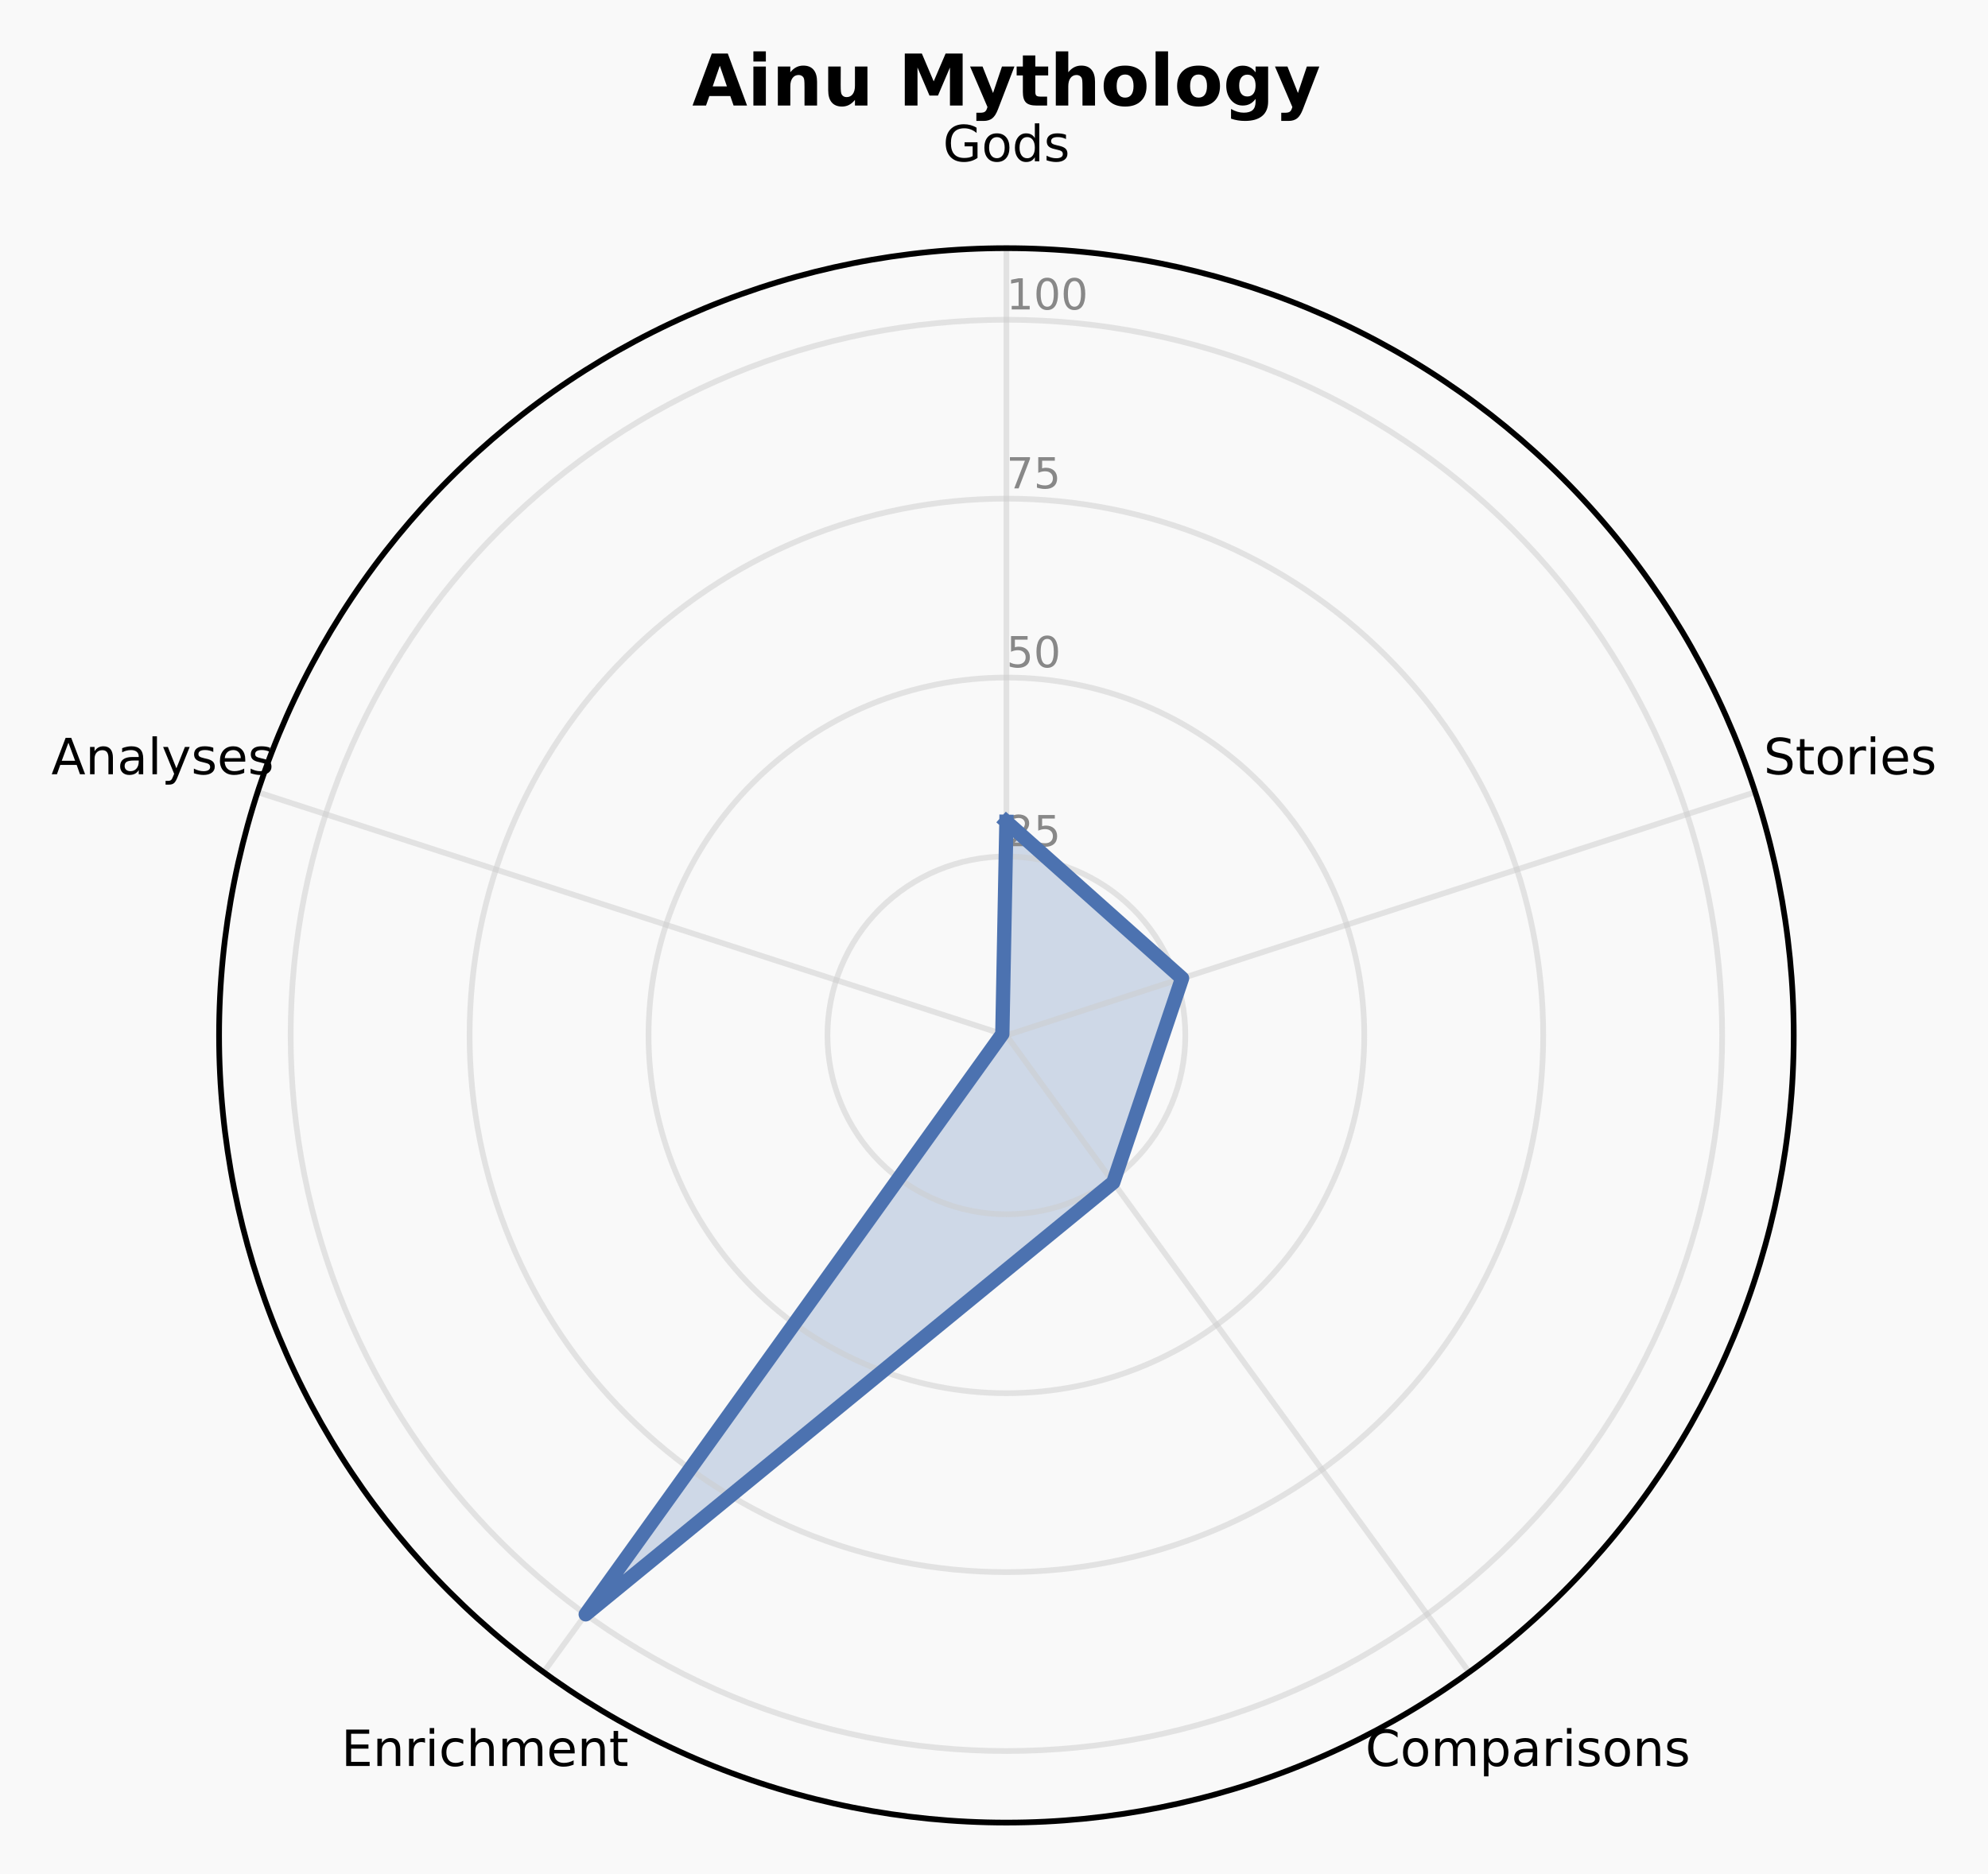
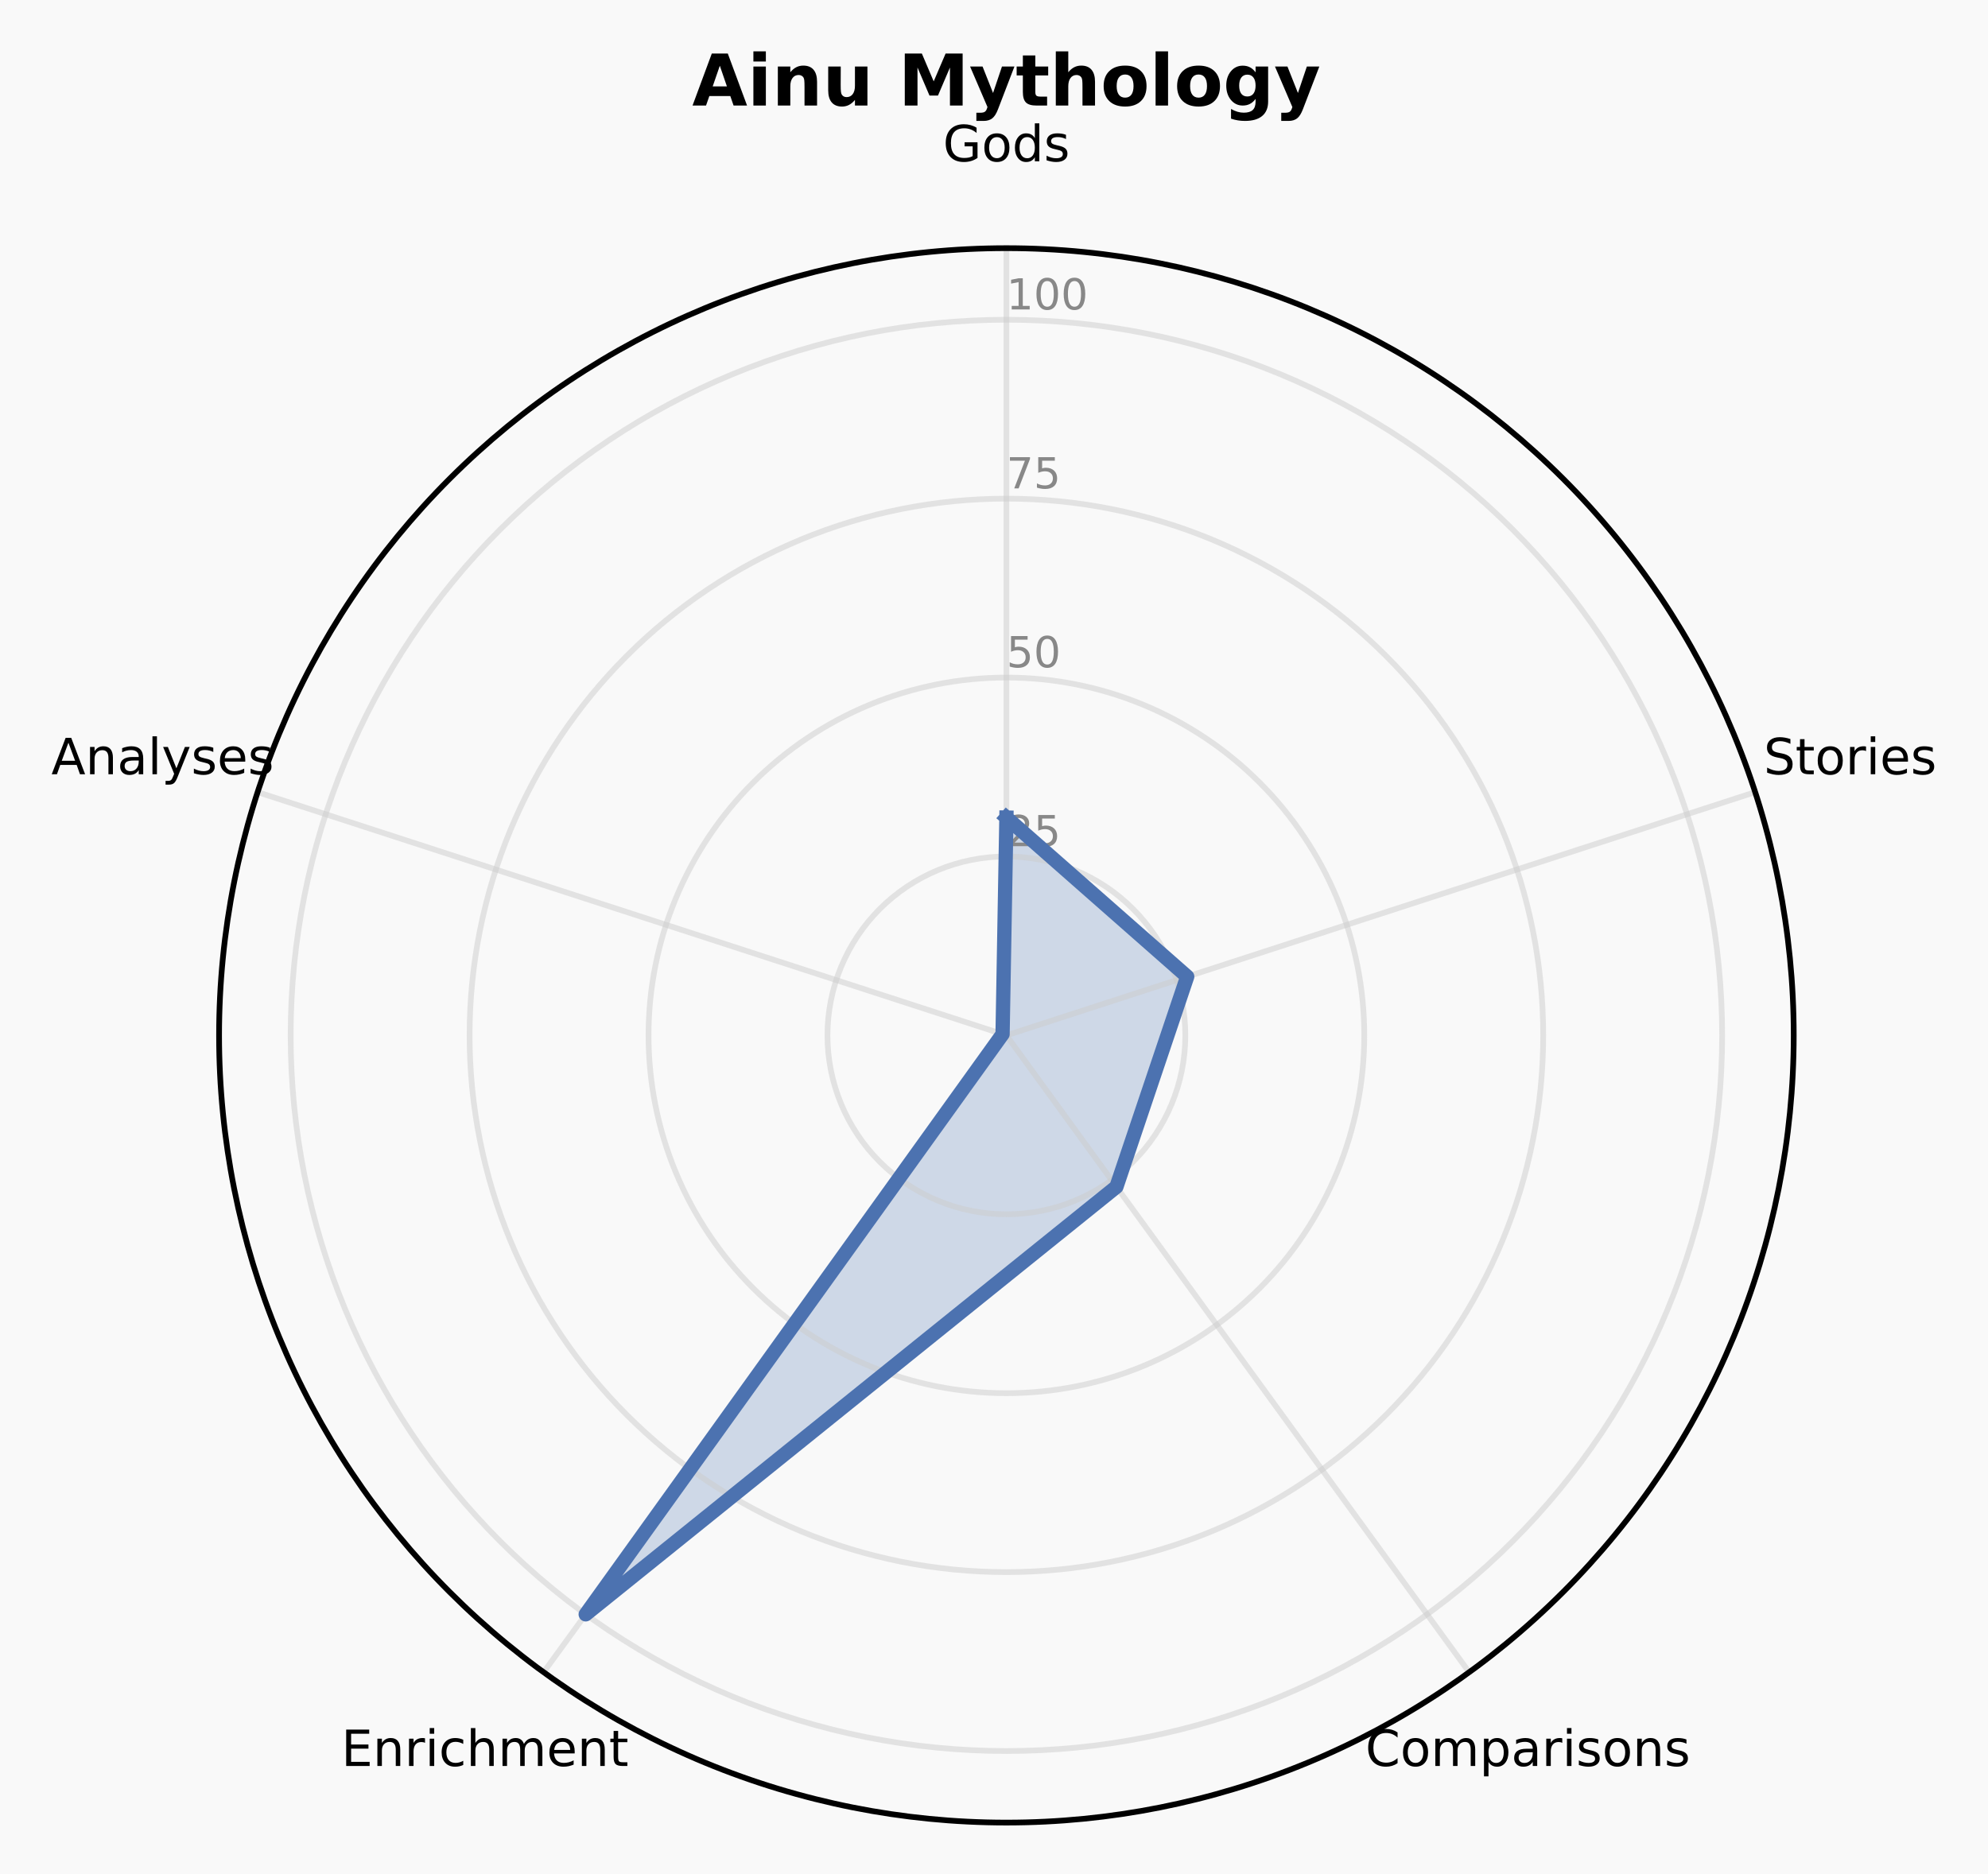
<svg xmlns="http://www.w3.org/2000/svg" xmlns:xlink="http://www.w3.org/1999/xlink" width="278.709pt" height="262.758pt" viewBox="0 0 278.709 262.758" version="1.1">
  <defs>
    <style type="text/css">*{stroke-linejoin: round; stroke-linecap: butt}</style>
  </defs>
  <g id="figure_1">
    <g id="patch_1">
      <path d="M 0 262.758  L 278.709 262.758  L 278.709 0  L 0 0  z " style="fill: #f9f9f9" />
    </g>
    <g id="axes_1">
      <g id="patch_2">
        <path d="M 251.473 145.178  C 251.473 130.683 248.618 116.329 243.071 102.938  C 237.524 89.546 229.393 77.377 219.143 67.128  C 208.894 56.878 196.725 48.748 183.334 43.201  C 169.942 37.654 155.588 34.798 141.093 34.798  C 126.598 34.798 112.244 37.654 98.853 43.201  C 85.461 48.748 73.293 56.878 63.043 67.128  C 52.794 77.377 44.663 89.546 39.116 102.938  C 33.569 116.329 30.714 130.683 30.714 145.178  C 30.714 159.673 33.569 174.027 39.116 187.418  C 44.663 200.81 52.794 212.979 63.043 223.228  C 73.293 233.478 85.461 241.609 98.853 247.155  C 112.244 252.702 126.598 255.558 141.093 255.558  C 155.588 255.558 169.942 252.702 183.334 247.155  C 196.725 241.609 208.894 233.478 219.143 223.228  C 229.393 212.979 237.524 200.81 243.071 187.418  C 248.618 174.027 251.473 159.673 251.473 145.178  M 141.093 145.178  C 141.093 145.178 141.093 145.178 141.093 145.178  C 141.093 145.178 141.093 145.178 141.093 145.178  C 141.093 145.178 141.093 145.178 141.093 145.178  C 141.093 145.178 141.093 145.178 141.093 145.178  C 141.093 145.178 141.093 145.178 141.093 145.178  C 141.093 145.178 141.093 145.178 141.093 145.178  C 141.093 145.178 141.093 145.178 141.093 145.178  C 141.093 145.178 141.093 145.178 141.093 145.178  C 141.093 145.178 141.093 145.178 141.093 145.178  C 141.093 145.178 141.093 145.178 141.093 145.178  C 141.093 145.178 141.093 145.178 141.093 145.178  C 141.093 145.178 141.093 145.178 141.093 145.178  C 141.093 145.178 141.093 145.178 141.093 145.178  C 141.093 145.178 141.093 145.178 141.093 145.178  C 141.093 145.178 141.093 145.178 141.093 145.178  C 141.093 145.178 141.093 145.178 141.093 145.178  z " style="fill: #f9f9f9" />
      </g>
      <g id="patch_3">
-         <path d="M 141.093 115.224  L 165.721 137.176  L 156.073 165.795  L 82.112 226.359  L 140.522 144.992  z " clip-path="url(#p504db1332d)" style="fill: #4c72b0; opacity: 0.25; stroke: #4c72b0; stroke-linejoin: miter" />
+         <path d="M 141.093 114.638  L 166.443 136.941  L 156.519 166.41  L 82.112 226.359  L 140.557 145.004  z " clip-path="url(#p42f09b5371)" style="fill: #4c72b0; opacity: 0.25; stroke: #4c72b0; stroke-linejoin: miter" />
      </g>
      <g id="matplotlib.axis_1">
        <g id="xtick_1">
          <g id="line2d_1">
-             <path d="M 141.093 145.178  L 141.093 34.798  " clip-path="url(#p504db1332d)" style="fill: none; stroke: #cccccc; stroke-opacity: 0.5; stroke-width: 0.8; stroke-linecap: square" />
+             <path d="M 141.093 145.178  L 141.093 34.798  " clip-path="url(#p42f09b5371)" style="fill: none; stroke: #cccccc; stroke-opacity: 0.5; stroke-width: 0.8; stroke-linecap: square" />
          </g>
          <g id="text_1">
            <g transform="translate(132.1945 22.61707) scale(0.07 -0.07)">
              <defs>
                <path id="DejaVuSans-2a" d="M 3809 666  L 3809 1919  L 2778 1919  L 2778 2438  L 4434 2438  L 4434 434  Q 4069 175 3628 42  Q 3188 -91 2688 -91  Q 1594 -91 976 548  Q 359 1188 359 2328  Q 359 3472 976 4111  Q 1594 4750 2688 4750  Q 3144 4750 3555 4637  Q 3966 4525 4313 4306  L 4313 3634  Q 3963 3931 3569 4081  Q 3175 4231 2741 4231  Q 1884 4231 1454 3753  Q 1025 3275 1025 2328  Q 1025 1384 1454 906  Q 1884 428 2741 428  Q 3075 428 3337 486  Q 3600 544 3809 666  z " transform="scale(0.015625)" />
                <path id="DejaVuSans-52" d="M 1959 3097  Q 1497 3097 1228 2736  Q 959 2375 959 1747  Q 959 1119 1226 758  Q 1494 397 1959 397  Q 2419 397 2687 759  Q 2956 1122 2956 1747  Q 2956 2369 2687 2733  Q 2419 3097 1959 3097  z M 1959 3584  Q 2709 3584 3137 3096  Q 3566 2609 3566 1747  Q 3566 888 3137 398  Q 2709 -91 1959 -91  Q 1206 -91 779 398  Q 353 888 353 1747  Q 353 2609 779 3096  Q 1206 3584 1959 3584  z " transform="scale(0.015625)" />
                <path id="DejaVuSans-47" d="M 2906 2969  L 2906 4863  L 3481 4863  L 3481 0  L 2906 0  L 2906 525  Q 2725 213 2448 61  Q 2172 -91 1784 -91  Q 1150 -91 751 415  Q 353 922 353 1747  Q 353 2572 751 3078  Q 1150 3584 1784 3584  Q 2172 3584 2448 3432  Q 2725 3281 2906 2969  z M 947 1747  Q 947 1113 1208 752  Q 1469 391 1925 391  Q 2381 391 2643 752  Q 2906 1113 2906 1747  Q 2906 2381 2643 2742  Q 2381 3103 1925 3103  Q 1469 3103 1208 2742  Q 947 2381 947 1747  z " transform="scale(0.015625)" />
                <path id="DejaVuSans-56" d="M 2834 3397  L 2834 2853  Q 2591 2978 2328 3040  Q 2066 3103 1784 3103  Q 1356 3103 1142 2972  Q 928 2841 928 2578  Q 928 2378 1081 2264  Q 1234 2150 1697 2047  L 1894 2003  Q 2506 1872 2764 1633  Q 3022 1394 3022 966  Q 3022 478 2636 193  Q 2250 -91 1575 -91  Q 1294 -91 989 -36  Q 684 19 347 128  L 347 722  Q 666 556 975 473  Q 1284 391 1588 391  Q 1994 391 2212 530  Q 2431 669 2431 922  Q 2431 1156 2273 1281  Q 2116 1406 1581 1522  L 1381 1569  Q 847 1681 609 1914  Q 372 2147 372 2553  Q 372 3047 722 3315  Q 1072 3584 1716 3584  Q 2034 3584 2315 3537  Q 2597 3491 2834 3397  z " transform="scale(0.015625)" />
              </defs>
              <use xlink:href="#DejaVuSans-2a" />
              <use xlink:href="#DejaVuSans-52" transform="translate(77.48438 0)" />
              <use xlink:href="#DejaVuSans-47" transform="translate(138.6719 0)" />
              <use xlink:href="#DejaVuSans-56" transform="translate(202.1562 0)" />
            </g>
          </g>
        </g>
        <g id="xtick_2">
          <g id="line2d_2">
-             <path d="M 141.093 145.178  L 246.07 111.069  " clip-path="url(#p504db1332d)" style="fill: none; stroke: #cccccc; stroke-opacity: 0.5; stroke-width: 0.8; stroke-linecap: square" />
+             <path d="M 141.093 145.178  L 246.07 111.069  " clip-path="url(#p42f09b5371)" style="fill: none; stroke: #cccccc; stroke-opacity: 0.5; stroke-width: 0.8; stroke-linecap: square" />
          </g>
          <g id="text_2">
            <g transform="translate(247.2616 108.5613) scale(0.07 -0.07)">
              <defs>
                <path id="DejaVuSans-36" d="M 3425 4513  L 3425 3897  Q 3066 4069 2747 4153  Q 2428 4238 2131 4238  Q 1616 4238 1336 4038  Q 1056 3838 1056 3469  Q 1056 3159 1242 3001  Q 1428 2844 1947 2747  L 2328 2669  Q 3034 2534 3370 2195  Q 3706 1856 3706 1288  Q 3706 609 3251 259  Q 2797 -91 1919 -91  Q 1588 -91 1214 -16  Q 841 59 441 206  L 441 856  Q 825 641 1194 531  Q 1563 422 1919 422  Q 2459 422 2753 634  Q 3047 847 3047 1241  Q 3047 1584 2836 1778  Q 2625 1972 2144 2069  L 1759 2144  Q 1053 2284 737 2584  Q 422 2884 422 3419  Q 422 4038 858 4394  Q 1294 4750 2059 4750  Q 2388 4750 2728 4690  Q 3069 4631 3425 4513  z " transform="scale(0.015625)" />
                <path id="DejaVuSans-57" d="M 1172 4494  L 1172 3500  L 2356 3500  L 2356 3053  L 1172 3053  L 1172 1153  Q 1172 725 1289 603  Q 1406 481 1766 481  L 2356 481  L 2356 0  L 1766 0  Q 1100 0 847 248  Q 594 497 594 1153  L 594 3053  L 172 3053  L 172 3500  L 594 3500  L 594 4494  L 1172 4494  z " transform="scale(0.015625)" />
                <path id="DejaVuSans-55" d="M 2631 2963  Q 2534 3019 2420 3045  Q 2306 3072 2169 3072  Q 1681 3072 1420 2755  Q 1159 2438 1159 1844  L 1159 0  L 581 0  L 581 3500  L 1159 3500  L 1159 2956  Q 1341 3275 1631 3429  Q 1922 3584 2338 3584  Q 2397 3584 2469 3576  Q 2541 3569 2628 3553  L 2631 2963  z " transform="scale(0.015625)" />
                <path id="DejaVuSans-4c" d="M 603 3500  L 1178 3500  L 1178 0  L 603 0  L 603 3500  z M 603 4863  L 1178 4863  L 1178 4134  L 603 4134  L 603 4863  z " transform="scale(0.015625)" />
                <path id="DejaVuSans-48" d="M 3597 1894  L 3597 1613  L 953 1613  Q 991 1019 1311 708  Q 1631 397 2203 397  Q 2534 397 2845 478  Q 3156 559 3463 722  L 3463 178  Q 3153 47 2828 -22  Q 2503 -91 2169 -91  Q 1331 -91 842 396  Q 353 884 353 1716  Q 353 2575 817 3079  Q 1281 3584 2069 3584  Q 2775 3584 3186 3129  Q 3597 2675 3597 1894  z M 3022 2063  Q 3016 2534 2758 2815  Q 2500 3097 2075 3097  Q 1594 3097 1305 2825  Q 1016 2553 972 2059  L 3022 2063  z " transform="scale(0.015625)" />
              </defs>
              <use xlink:href="#DejaVuSans-36" />
              <use xlink:href="#DejaVuSans-57" transform="translate(63.48438 0)" />
              <use xlink:href="#DejaVuSans-52" transform="translate(102.6875 0)" />
              <use xlink:href="#DejaVuSans-55" transform="translate(163.875 0)" />
              <use xlink:href="#DejaVuSans-4c" transform="translate(204.9844 0)" />
              <use xlink:href="#DejaVuSans-48" transform="translate(232.7656 0)" />
              <use xlink:href="#DejaVuSans-56" transform="translate(294.2969 0)" />
            </g>
          </g>
        </g>
        <g id="xtick_3">
          <g id="line2d_3">
-             <path d="M 141.093 145.178  L 205.973 234.477  " clip-path="url(#p504db1332d)" style="fill: none; stroke: #cccccc; stroke-opacity: 0.5; stroke-width: 0.8; stroke-linecap: square" />
+             <path d="M 141.093 145.178  L 205.973 234.477  " clip-path="url(#p42f09b5371)" style="fill: none; stroke: #cccccc; stroke-opacity: 0.5; stroke-width: 0.8; stroke-linecap: square" />
          </g>
          <g id="text_3">
            <g transform="translate(191.4228 247.6219) scale(0.07 -0.07)">
              <defs>
                <path id="DejaVuSans-26" d="M 4122 4306  L 4122 3641  Q 3803 3938 3442 4084  Q 3081 4231 2675 4231  Q 1875 4231 1450 3742  Q 1025 3253 1025 2328  Q 1025 1406 1450 917  Q 1875 428 2675 428  Q 3081 428 3442 575  Q 3803 722 4122 1019  L 4122 359  Q 3791 134 3420 21  Q 3050 -91 2638 -91  Q 1578 -91 968 557  Q 359 1206 359 2328  Q 359 3453 968 4101  Q 1578 4750 2638 4750  Q 3056 4750 3426 4639  Q 3797 4528 4122 4306  z " transform="scale(0.015625)" />
                <path id="DejaVuSans-50" d="M 3328 2828  Q 3544 3216 3844 3400  Q 4144 3584 4550 3584  Q 5097 3584 5394 3201  Q 5691 2819 5691 2113  L 5691 0  L 5113 0  L 5113 2094  Q 5113 2597 4934 2840  Q 4756 3084 4391 3084  Q 3944 3084 3684 2787  Q 3425 2491 3425 1978  L 3425 0  L 2847 0  L 2847 2094  Q 2847 2600 2669 2842  Q 2491 3084 2119 3084  Q 1678 3084 1418 2786  Q 1159 2488 1159 1978  L 1159 0  L 581 0  L 581 3500  L 1159 3500  L 1159 2956  Q 1356 3278 1631 3431  Q 1906 3584 2284 3584  Q 2666 3584 2933 3390  Q 3200 3197 3328 2828  z " transform="scale(0.015625)" />
                <path id="DejaVuSans-53" d="M 1159 525  L 1159 -1331  L 581 -1331  L 581 3500  L 1159 3500  L 1159 2969  Q 1341 3281 1617 3432  Q 1894 3584 2278 3584  Q 2916 3584 3314 3078  Q 3713 2572 3713 1747  Q 3713 922 3314 415  Q 2916 -91 2278 -91  Q 1894 -91 1617 61  Q 1341 213 1159 525  z M 3116 1747  Q 3116 2381 2855 2742  Q 2594 3103 2138 3103  Q 1681 3103 1420 2742  Q 1159 2381 1159 1747  Q 1159 1113 1420 752  Q 1681 391 2138 391  Q 2594 391 2855 752  Q 3116 1113 3116 1747  z " transform="scale(0.015625)" />
                <path id="DejaVuSans-44" d="M 2194 1759  Q 1497 1759 1228 1600  Q 959 1441 959 1056  Q 959 750 1161 570  Q 1363 391 1709 391  Q 2188 391 2477 730  Q 2766 1069 2766 1631  L 2766 1759  L 2194 1759  z M 3341 1997  L 3341 0  L 2766 0  L 2766 531  Q 2569 213 2275 61  Q 1981 -91 1556 -91  Q 1019 -91 701 211  Q 384 513 384 1019  Q 384 1609 779 1909  Q 1175 2209 1959 2209  L 2766 2209  L 2766 2266  Q 2766 2663 2505 2880  Q 2244 3097 1772 3097  Q 1472 3097 1187 3025  Q 903 2953 641 2809  L 641 3341  Q 956 3463 1253 3523  Q 1550 3584 1831 3584  Q 2591 3584 2966 3190  Q 3341 2797 3341 1997  z " transform="scale(0.015625)" />
                <path id="DejaVuSans-51" d="M 3513 2113  L 3513 0  L 2938 0  L 2938 2094  Q 2938 2591 2744 2837  Q 2550 3084 2163 3084  Q 1697 3084 1428 2787  Q 1159 2491 1159 1978  L 1159 0  L 581 0  L 581 3500  L 1159 3500  L 1159 2956  Q 1366 3272 1645 3428  Q 1925 3584 2291 3584  Q 2894 3584 3203 3211  Q 3513 2838 3513 2113  z " transform="scale(0.015625)" />
              </defs>
              <use xlink:href="#DejaVuSans-26" />
              <use xlink:href="#DejaVuSans-52" transform="translate(69.82812 0)" />
              <use xlink:href="#DejaVuSans-50" transform="translate(131.0156 0)" />
              <use xlink:href="#DejaVuSans-53" transform="translate(228.4219 0)" />
              <use xlink:href="#DejaVuSans-44" transform="translate(291.9062 0)" />
              <use xlink:href="#DejaVuSans-55" transform="translate(353.1875 0)" />
              <use xlink:href="#DejaVuSans-4c" transform="translate(394.2969 0)" />
              <use xlink:href="#DejaVuSans-56" transform="translate(422.0781 0)" />
              <use xlink:href="#DejaVuSans-52" transform="translate(474.1719 0)" />
              <use xlink:href="#DejaVuSans-51" transform="translate(535.3594 0)" />
              <use xlink:href="#DejaVuSans-56" transform="translate(598.7344 0)" />
            </g>
          </g>
        </g>
        <g id="xtick_4">
          <g id="line2d_4">
-             <path d="M 141.093 145.178  L 76.214 234.477  " clip-path="url(#p504db1332d)" style="fill: none; stroke: #cccccc; stroke-opacity: 0.5; stroke-width: 0.8; stroke-linecap: square" />
+             <path d="M 141.093 145.178  L 76.214 234.477  " clip-path="url(#p42f09b5371)" style="fill: none; stroke: #cccccc; stroke-opacity: 0.5; stroke-width: 0.8; stroke-linecap: square" />
          </g>
          <g id="text_4">
            <g transform="translate(47.8483 247.6219) scale(0.07 -0.07)">
              <defs>
                <path id="DejaVuSans-28" d="M 628 4666  L 3578 4666  L 3578 4134  L 1259 4134  L 1259 2753  L 3481 2753  L 3481 2222  L 1259 2222  L 1259 531  L 3634 531  L 3634 0  L 628 0  L 628 4666  z " transform="scale(0.015625)" />
                <path id="DejaVuSans-46" d="M 3122 3366  L 3122 2828  Q 2878 2963 2633 3030  Q 2388 3097 2138 3097  Q 1578 3097 1268 2742  Q 959 2388 959 1747  Q 959 1106 1268 751  Q 1578 397 2138 397  Q 2388 397 2633 464  Q 2878 531 3122 666  L 3122 134  Q 2881 22 2623 -34  Q 2366 -91 2075 -91  Q 1284 -91 818 406  Q 353 903 353 1747  Q 353 2603 823 3093  Q 1294 3584 2113 3584  Q 2378 3584 2631 3529  Q 2884 3475 3122 3366  z " transform="scale(0.015625)" />
                <path id="DejaVuSans-4b" d="M 3513 2113  L 3513 0  L 2938 0  L 2938 2094  Q 2938 2591 2744 2837  Q 2550 3084 2163 3084  Q 1697 3084 1428 2787  Q 1159 2491 1159 1978  L 1159 0  L 581 0  L 581 4863  L 1159 4863  L 1159 2956  Q 1366 3272 1645 3428  Q 1925 3584 2291 3584  Q 2894 3584 3203 3211  Q 3513 2838 3513 2113  z " transform="scale(0.015625)" />
              </defs>
              <use xlink:href="#DejaVuSans-28" />
              <use xlink:href="#DejaVuSans-51" transform="translate(63.1875 0)" />
              <use xlink:href="#DejaVuSans-55" transform="translate(126.5625 0)" />
              <use xlink:href="#DejaVuSans-4c" transform="translate(167.6719 0)" />
              <use xlink:href="#DejaVuSans-46" transform="translate(195.4531 0)" />
              <use xlink:href="#DejaVuSans-4b" transform="translate(250.4375 0)" />
              <use xlink:href="#DejaVuSans-50" transform="translate(313.8125 0)" />
              <use xlink:href="#DejaVuSans-48" transform="translate(411.2188 0)" />
              <use xlink:href="#DejaVuSans-51" transform="translate(472.75 0)" />
              <use xlink:href="#DejaVuSans-57" transform="translate(536.125 0)" />
            </g>
          </g>
        </g>
        <g id="xtick_5">
          <g id="line2d_5">
-             <path d="M 141.093 145.178  L 36.116 111.069  " clip-path="url(#p504db1332d)" style="fill: none; stroke: #cccccc; stroke-opacity: 0.5; stroke-width: 0.8; stroke-linecap: square" />
+             <path d="M 141.093 145.178  L 36.116 111.069  " clip-path="url(#p42f09b5371)" style="fill: none; stroke: #cccccc; stroke-opacity: 0.5; stroke-width: 0.8; stroke-linecap: square" />
          </g>
          <g id="text_5">
            <g transform="translate(7.2 108.5613) scale(0.07 -0.07)">
              <defs>
                <path id="DejaVuSans-24" d="M 2188 4044  L 1331 1722  L 3047 1722  L 2188 4044  z M 1831 4666  L 2547 4666  L 4325 0  L 3669 0  L 3244 1197  L 1141 1197  L 716 0  L 50 0  L 1831 4666  z " transform="scale(0.015625)" />
                <path id="DejaVuSans-4f" d="M 603 4863  L 1178 4863  L 1178 0  L 603 0  L 603 4863  z " transform="scale(0.015625)" />
                <path id="DejaVuSans-5c" d="M 2059 -325  Q 1816 -950 1584 -1140  Q 1353 -1331 966 -1331  L 506 -1331  L 506 -850  L 844 -850  Q 1081 -850 1212 -737  Q 1344 -625 1503 -206  L 1606 56  L 191 3500  L 800 3500  L 1894 763  L 2988 3500  L 3597 3500  L 2059 -325  z " transform="scale(0.015625)" />
              </defs>
              <use xlink:href="#DejaVuSans-24" />
              <use xlink:href="#DejaVuSans-51" transform="translate(68.40625 0)" />
              <use xlink:href="#DejaVuSans-44" transform="translate(131.7812 0)" />
              <use xlink:href="#DejaVuSans-4f" transform="translate(193.0625 0)" />
              <use xlink:href="#DejaVuSans-5c" transform="translate(220.8438 0)" />
              <use xlink:href="#DejaVuSans-56" transform="translate(280.0312 0)" />
              <use xlink:href="#DejaVuSans-48" transform="translate(332.125 0)" />
              <use xlink:href="#DejaVuSans-56" transform="translate(393.6562 0)" />
            </g>
          </g>
        </g>
      </g>
      <g id="matplotlib.axis_2">
        <g id="ytick_1">
          <g id="line2d_6">
-             <path d="M 141.093 120.092  C 144.388 120.092 147.65 120.741 150.693 122.001  C 153.737 123.262 156.503 125.11 158.832 127.439  C 161.161 129.769 163.009 132.534 164.27 135.578  C 165.531 138.621 166.18 141.884 166.18 145.178  C 166.18 148.472 165.531 151.735 164.27 154.778  C 163.009 157.822 161.161 160.587 158.832 162.917  C 156.503 165.246 153.737 167.094 150.693 168.355  C 147.65 169.615 144.388 170.264 141.093 170.264  C 137.799 170.264 134.537 169.615 131.493 168.355  C 128.45 167.094 125.684 165.246 123.355 162.917  C 121.025 160.587 119.177 157.822 117.917 154.778  C 116.656 151.735 116.007 148.472 116.007 145.178  C 116.007 141.884 116.656 138.621 117.917 135.578  C 119.177 132.534 121.025 129.769 123.355 127.439  C 125.684 125.11 128.45 123.262 131.493 122.001  C 134.537 120.741 137.799 120.092 141.093 120.092  " clip-path="url(#p504db1332d)" style="fill: none; stroke: #cccccc; stroke-opacity: 0.5; stroke-width: 0.8; stroke-linecap: square" />
+             <path d="M 141.093 120.092  C 144.388 120.092 147.65 120.741 150.693 122.001  C 153.737 123.262 156.503 125.11 158.832 127.439  C 161.161 129.769 163.009 132.534 164.27 135.578  C 165.531 138.621 166.18 141.884 166.18 145.178  C 166.18 148.472 165.531 151.735 164.27 154.778  C 163.009 157.822 161.161 160.587 158.832 162.917  C 156.503 165.246 153.737 167.094 150.693 168.355  C 147.65 169.615 144.388 170.264 141.093 170.264  C 137.799 170.264 134.537 169.615 131.493 168.355  C 128.45 167.094 125.684 165.246 123.355 162.917  C 121.025 160.587 119.177 157.822 117.917 154.778  C 116.656 151.735 116.007 148.472 116.007 145.178  C 116.007 141.884 116.656 138.621 117.917 135.578  C 119.177 132.534 121.025 129.769 123.355 127.439  C 125.684 125.11 128.45 123.262 131.493 122.001  C 134.537 120.741 137.799 120.092 141.093 120.092  " clip-path="url(#p42f09b5371)" style="fill: none; stroke: #cccccc; stroke-opacity: 0.5; stroke-width: 0.8; stroke-linecap: square" />
          </g>
          <g id="text_6">
            <g style="fill: #888888" transform="translate(141.0933 118.6504) scale(0.06 -0.06)">
              <defs>
                <path id="DejaVuSans-15" d="M 1228 531  L 3431 531  L 3431 0  L 469 0  L 469 531  Q 828 903 1448 1529  Q 2069 2156 2228 2338  Q 2531 2678 2651 2914  Q 2772 3150 2772 3378  Q 2772 3750 2511 3984  Q 2250 4219 1831 4219  Q 1534 4219 1204 4116  Q 875 4013 500 3803  L 500 4441  Q 881 4594 1212 4672  Q 1544 4750 1819 4750  Q 2544 4750 2975 4387  Q 3406 4025 3406 3419  Q 3406 3131 3298 2873  Q 3191 2616 2906 2266  Q 2828 2175 2409 1742  Q 1991 1309 1228 531  z " transform="scale(0.015625)" />
                <path id="DejaVuSans-18" d="M 691 4666  L 3169 4666  L 3169 4134  L 1269 4134  L 1269 2991  Q 1406 3038 1543 3061  Q 1681 3084 1819 3084  Q 2600 3084 3056 2656  Q 3513 2228 3513 1497  Q 3513 744 3044 326  Q 2575 -91 1722 -91  Q 1428 -91 1123 -41  Q 819 9 494 109  L 494 744  Q 775 591 1075 516  Q 1375 441 1709 441  Q 2250 441 2565 725  Q 2881 1009 2881 1497  Q 2881 1984 2565 2268  Q 2250 2553 1709 2553  Q 1456 2553 1204 2497  Q 953 2441 691 2322  L 691 4666  z " transform="scale(0.015625)" />
              </defs>
              <use xlink:href="#DejaVuSans-15" />
              <use xlink:href="#DejaVuSans-18" transform="translate(63.625 0)" />
            </g>
          </g>
        </g>
        <g id="ytick_2">
          <g id="line2d_7">
-             <path d="M 141.093 95.005  C 147.682 95.005 154.206 96.303 160.293 98.825  C 166.381 101.346 171.912 105.042 176.571 109.701  C 181.229 114.36 184.925 119.891 187.447 125.978  C 189.968 132.065 191.266 138.589 191.266 145.178  C 191.266 151.767 189.968 158.291 187.447 164.378  C 184.925 170.465 181.229 175.997 176.571 180.655  C 171.912 185.314 166.381 189.01 160.293 191.531  C 154.206 194.053 147.682 195.351 141.093 195.351  C 134.505 195.351 127.98 194.053 121.893 191.531  C 115.806 189.01 110.275 185.314 105.616 180.655  C 100.957 175.997 97.261 170.465 94.74 164.378  C 92.219 158.291 90.921 151.767 90.921 145.178  C 90.921 138.589 92.219 132.065 94.74 125.978  C 97.261 119.891 100.957 114.36 105.616 109.701  C 110.275 105.042 115.806 101.346 121.893 98.825  C 127.98 96.303 134.505 95.005 141.093 95.005  " clip-path="url(#p504db1332d)" style="fill: none; stroke: #cccccc; stroke-opacity: 0.5; stroke-width: 0.8; stroke-linecap: square" />
+             <path d="M 141.093 95.005  C 147.682 95.005 154.206 96.303 160.293 98.825  C 166.381 101.346 171.912 105.042 176.571 109.701  C 181.229 114.36 184.925 119.891 187.447 125.978  C 189.968 132.065 191.266 138.589 191.266 145.178  C 191.266 151.767 189.968 158.291 187.447 164.378  C 184.925 170.465 181.229 175.997 176.571 180.655  C 171.912 185.314 166.381 189.01 160.293 191.531  C 154.206 194.053 147.682 195.351 141.093 195.351  C 134.505 195.351 127.98 194.053 121.893 191.531  C 115.806 189.01 110.275 185.314 105.616 180.655  C 100.957 175.997 97.261 170.465 94.74 164.378  C 92.219 158.291 90.921 151.767 90.921 145.178  C 90.921 138.589 92.219 132.065 94.74 125.978  C 97.261 119.891 100.957 114.36 105.616 109.701  C 110.275 105.042 115.806 101.346 121.893 98.825  C 127.98 96.303 134.505 95.005 141.093 95.005  " clip-path="url(#p42f09b5371)" style="fill: none; stroke: #cccccc; stroke-opacity: 0.5; stroke-width: 0.8; stroke-linecap: square" />
          </g>
          <g id="text_7">
            <g style="fill: #888888" transform="translate(141.0933 93.56408) scale(0.06 -0.06)">
              <defs>
                <path id="DejaVuSans-13" d="M 2034 4250  Q 1547 4250 1301 3770  Q 1056 3291 1056 2328  Q 1056 1369 1301 889  Q 1547 409 2034 409  Q 2525 409 2770 889  Q 3016 1369 3016 2328  Q 3016 3291 2770 3770  Q 2525 4250 2034 4250  z M 2034 4750  Q 2819 4750 3233 4129  Q 3647 3509 3647 2328  Q 3647 1150 3233 529  Q 2819 -91 2034 -91  Q 1250 -91 836 529  Q 422 1150 422 2328  Q 422 3509 836 4129  Q 1250 4750 2034 4750  z " transform="scale(0.015625)" />
              </defs>
              <use xlink:href="#DejaVuSans-18" />
              <use xlink:href="#DejaVuSans-13" transform="translate(63.625 0)" />
            </g>
          </g>
        </g>
        <g id="ytick_3">
          <g id="line2d_8">
-             <path d="M 141.093 69.919  C 150.976 69.919 160.763 71.866 169.894 75.648  C 179.024 79.43 187.321 84.974 194.309 91.962  C 201.298 98.95 206.841 107.247 210.623 116.378  C 214.405 125.508 216.352 135.295 216.352 145.178  C 216.352 155.061 214.405 164.848 210.623 173.978  C 206.841 183.109 201.298 191.406 194.309 198.394  C 187.321 205.382 179.024 210.926 169.894 214.708  C 160.763 218.49 150.976 220.437 141.093 220.437  C 131.21 220.437 121.424 218.49 112.293 214.708  C 103.162 210.926 94.866 205.382 87.877 198.394  C 80.889 191.406 75.345 183.109 71.563 173.978  C 67.781 164.848 65.834 155.061 65.834 145.178  C 65.834 135.295 67.781 125.508 71.563 116.378  C 75.345 107.247 80.889 98.95 87.877 91.962  C 94.866 84.974 103.162 79.43 112.293 75.648  C 121.424 71.866 131.21 69.919 141.093 69.919  " clip-path="url(#p504db1332d)" style="fill: none; stroke: #cccccc; stroke-opacity: 0.5; stroke-width: 0.8; stroke-linecap: square" />
+             <path d="M 141.093 69.919  C 150.976 69.919 160.763 71.866 169.894 75.648  C 179.024 79.43 187.321 84.974 194.309 91.962  C 201.298 98.95 206.841 107.247 210.623 116.378  C 214.405 125.508 216.352 135.295 216.352 145.178  C 216.352 155.061 214.405 164.848 210.623 173.978  C 206.841 183.109 201.298 191.406 194.309 198.394  C 187.321 205.382 179.024 210.926 169.894 214.708  C 160.763 218.49 150.976 220.437 141.093 220.437  C 131.21 220.437 121.424 218.49 112.293 214.708  C 103.162 210.926 94.866 205.382 87.877 198.394  C 80.889 191.406 75.345 183.109 71.563 173.978  C 67.781 164.848 65.834 155.061 65.834 145.178  C 65.834 135.295 67.781 125.508 71.563 116.378  C 75.345 107.247 80.889 98.95 87.877 91.962  C 94.866 84.974 103.162 79.43 112.293 75.648  C 121.424 71.866 131.21 69.919 141.093 69.919  " clip-path="url(#p42f09b5371)" style="fill: none; stroke: #cccccc; stroke-opacity: 0.5; stroke-width: 0.8; stroke-linecap: square" />
          </g>
          <g id="text_8">
            <g style="fill: #888888" transform="translate(141.0933 68.47781) scale(0.06 -0.06)">
              <defs>
                <path id="DejaVuSans-1a" d="M 525 4666  L 3525 4666  L 3525 4397  L 1831 0  L 1172 0  L 2766 4134  L 525 4134  L 525 4666  z " transform="scale(0.015625)" />
              </defs>
              <use xlink:href="#DejaVuSans-1a" />
              <use xlink:href="#DejaVuSans-18" transform="translate(63.625 0)" />
            </g>
          </g>
        </g>
        <g id="ytick_4">
          <g id="line2d_9">
-             <path d="M 141.093 44.833  C 154.27 44.833 167.32 47.429 179.494 52.471  C 191.668 57.514 202.73 64.906 212.048 74.223  C 221.366 83.541 228.757 94.603 233.8 106.778  C 238.843 118.952 241.438 132.001 241.438 145.178  C 241.438 158.355 238.843 171.404 233.8 183.578  C 228.757 195.753 221.366 206.815 212.048 216.133  C 202.73 225.45 191.668 232.842 179.494 237.885  C 167.32 242.927 154.27 245.523 141.093 245.523  C 127.916 245.523 114.867 242.927 102.693 237.885  C 90.519 232.842 79.456 225.45 70.139 216.133  C 60.821 206.815 53.429 195.753 48.387 183.578  C 43.344 171.404 40.748 158.355 40.748 145.178  C 40.748 132.001 43.344 118.952 48.387 106.778  C 53.429 94.603 60.821 83.541 70.139 74.223  C 79.456 64.906 90.519 57.514 102.693 52.471  C 114.867 47.429 127.916 44.833 141.093 44.833  " clip-path="url(#p504db1332d)" style="fill: none; stroke: #cccccc; stroke-opacity: 0.5; stroke-width: 0.8; stroke-linecap: square" />
+             <path d="M 141.093 44.833  C 154.27 44.833 167.32 47.429 179.494 52.471  C 191.668 57.514 202.73 64.906 212.048 74.223  C 221.366 83.541 228.757 94.603 233.8 106.778  C 238.843 118.952 241.438 132.001 241.438 145.178  C 241.438 158.355 238.843 171.404 233.8 183.578  C 228.757 195.753 221.366 206.815 212.048 216.133  C 202.73 225.45 191.668 232.842 179.494 237.885  C 167.32 242.927 154.27 245.523 141.093 245.523  C 127.916 245.523 114.867 242.927 102.693 237.885  C 90.519 232.842 79.456 225.45 70.139 216.133  C 60.821 206.815 53.429 195.753 48.387 183.578  C 43.344 171.404 40.748 158.355 40.748 145.178  C 40.748 132.001 43.344 118.952 48.387 106.778  C 53.429 94.603 60.821 83.541 70.139 74.223  C 79.456 64.906 90.519 57.514 102.693 52.471  C 114.867 47.429 127.916 44.833 141.093 44.833  " clip-path="url(#p42f09b5371)" style="fill: none; stroke: #cccccc; stroke-opacity: 0.5; stroke-width: 0.8; stroke-linecap: square" />
          </g>
          <g id="text_9">
            <g style="fill: #888888" transform="translate(141.0933 43.39154) scale(0.06 -0.06)">
              <defs>
                <path id="DejaVuSans-14" d="M 794 531  L 1825 531  L 1825 4091  L 703 3866  L 703 4441  L 1819 4666  L 2450 4666  L 2450 531  L 3481 531  L 3481 0  L 794 0  L 794 531  z " transform="scale(0.015625)" />
              </defs>
              <use xlink:href="#DejaVuSans-14" />
              <use xlink:href="#DejaVuSans-13" transform="translate(63.625 0)" />
              <use xlink:href="#DejaVuSans-13" transform="translate(127.25 0)" />
            </g>
          </g>
        </g>
      </g>
      <g id="line2d_10">
-         <path d="M 141.093 115.224  L 165.721 137.176  L 156.073 165.795  L 82.112 226.359  L 140.522 144.992  L 141.093 115.224  " clip-path="url(#p504db1332d)" style="fill: none; stroke: #4c72b0; stroke-width: 2; stroke-linecap: square" />
+         <path d="M 141.093 114.638  L 166.443 136.941  L 156.519 166.41  L 82.112 226.359  L 140.557 145.004  L 141.093 114.638  " clip-path="url(#p42f09b5371)" style="fill: none; stroke: #4c72b0; stroke-width: 2; stroke-linecap: square" />
      </g>
      <g id="patch_4">
        <path d="M 141.093 34.798  C 126.598 34.798 112.244 37.654 98.853 43.201  C 85.461 48.748 73.293 56.878 63.043 67.128  C 52.794 77.377 44.663 89.546 39.116 102.938  C 33.569 116.329 30.714 130.683 30.714 145.178  C 30.714 159.673 33.569 174.027 39.116 187.418  C 44.663 200.81 52.794 212.979 63.043 223.228  C 73.293 233.478 85.461 241.609 98.853 247.155  C 112.244 252.702 126.598 255.558 141.093 255.558  C 155.588 255.558 169.942 252.702 183.334 247.155  C 196.725 241.609 208.894 233.478 219.143 223.228  C 229.393 212.979 237.524 200.81 243.071 187.418  C 248.618 174.027 251.473 159.673 251.473 145.178  C 251.473 130.683 248.618 116.329 243.071 102.938  C 237.524 89.546 229.393 77.377 219.143 67.128  C 208.894 56.878 196.725 48.748 183.334 43.201  C 169.942 37.654 155.588 34.798 141.093 34.798  " style="fill: none; stroke: #000000; stroke-width: 0.8; stroke-linejoin: miter; stroke-linecap: square" />
      </g>
      <g id="text_10">
        <g transform="translate(97.04327 14.79844) scale(0.1 -0.1)">
          <defs>
            <path id="DejaVuSans-Bold-24" d="M 3419 850  L 1538 850  L 1241 0  L 31 0  L 1759 4666  L 3194 4666  L 4922 0  L 3713 0  L 3419 850  z M 1838 1716  L 3116 1716  L 2478 3572  L 1838 1716  z " transform="scale(0.015625)" />
            <path id="DejaVuSans-Bold-4c" d="M 538 3500  L 1656 3500  L 1656 0  L 538 0  L 538 3500  z M 538 4863  L 1656 4863  L 1656 3950  L 538 3950  L 538 4863  z " transform="scale(0.015625)" />
            <path id="DejaVuSans-Bold-51" d="M 4056 2131  L 4056 0  L 2931 0  L 2931 347  L 2931 1631  Q 2931 2084 2911 2256  Q 2891 2428 2841 2509  Q 2775 2619 2662 2680  Q 2550 2741 2406 2741  Q 2056 2741 1856 2470  Q 1656 2200 1656 1722  L 1656 0  L 538 0  L 538 3500  L 1656 3500  L 1656 2988  Q 1909 3294 2193 3439  Q 2478 3584 2822 3584  Q 3428 3584 3742 3212  Q 4056 2841 4056 2131  z " transform="scale(0.015625)" />
            <path id="DejaVuSans-Bold-58" d="M 500 1363  L 500 3500  L 1625 3500  L 1625 3150  Q 1625 2866 1622 2436  Q 1619 2006 1619 1863  Q 1619 1441 1641 1255  Q 1663 1069 1716 984  Q 1784 875 1895 815  Q 2006 756 2150 756  Q 2500 756 2700 1025  Q 2900 1294 2900 1772  L 2900 3500  L 4019 3500  L 4019 0  L 2900 0  L 2900 506  Q 2647 200 2364 54  Q 2081 -91 1741 -91  Q 1134 -91 817 281  Q 500 653 500 1363  z " transform="scale(0.015625)" />
            <path id="DejaVuSans-Bold-3" transform="scale(0.015625)" />
            <path id="DejaVuSans-Bold-30" d="M 588 4666  L 2119 4666  L 3181 2169  L 4250 4666  L 5778 4666  L 5778 0  L 4641 0  L 4641 3413  L 3566 897  L 2803 897  L 1728 3413  L 1728 0  L 588 0  L 588 4666  z " transform="scale(0.015625)" />
            <path id="DejaVuSans-Bold-5c" d="M 78 3500  L 1197 3500  L 2138 1125  L 2938 3500  L 4056 3500  L 2584 -331  Q 2363 -916 2067 -1148  Q 1772 -1381 1288 -1381  L 641 -1381  L 641 -647  L 991 -647  Q 1275 -647 1404 -556  Q 1534 -466 1606 -231  L 1638 -134  L 78 3500  z " transform="scale(0.015625)" />
            <path id="DejaVuSans-Bold-57" d="M 1759 4494  L 1759 3500  L 2913 3500  L 2913 2700  L 1759 2700  L 1759 1216  Q 1759 972 1856 886  Q 1953 800 2241 800  L 2816 800  L 2816 0  L 1856 0  Q 1194 0 917 276  Q 641 553 641 1216  L 641 2700  L 84 2700  L 84 3500  L 641 3500  L 641 4494  L 1759 4494  z " transform="scale(0.015625)" />
            <path id="DejaVuSans-Bold-4b" d="M 4056 2131  L 4056 0  L 2931 0  L 2931 347  L 2931 1625  Q 2931 2084 2911 2256  Q 2891 2428 2841 2509  Q 2775 2619 2662 2680  Q 2550 2741 2406 2741  Q 2056 2741 1856 2470  Q 1656 2200 1656 1722  L 1656 0  L 538 0  L 538 4863  L 1656 4863  L 1656 2988  Q 1909 3294 2193 3439  Q 2478 3584 2822 3584  Q 3428 3584 3742 3212  Q 4056 2841 4056 2131  z " transform="scale(0.015625)" />
            <path id="DejaVuSans-Bold-52" d="M 2203 2784  Q 1831 2784 1636 2517  Q 1441 2250 1441 1747  Q 1441 1244 1636 976  Q 1831 709 2203 709  Q 2569 709 2762 976  Q 2956 1244 2956 1747  Q 2956 2250 2762 2517  Q 2569 2784 2203 2784  z M 2203 3584  Q 3106 3584 3614 3096  Q 4122 2609 4122 1747  Q 4122 884 3614 396  Q 3106 -91 2203 -91  Q 1297 -91 786 396  Q 275 884 275 1747  Q 275 2609 786 3096  Q 1297 3584 2203 3584  z " transform="scale(0.015625)" />
            <path id="DejaVuSans-Bold-4f" d="M 538 4863  L 1656 4863  L 1656 0  L 538 0  L 538 4863  z " transform="scale(0.015625)" />
            <path id="DejaVuSans-Bold-4a" d="M 2919 594  Q 2688 288 2409 144  Q 2131 0 1766 0  Q 1125 0 706 504  Q 288 1009 288 1791  Q 288 2575 706 3076  Q 1125 3578 1766 3578  Q 2131 3578 2409 3434  Q 2688 3291 2919 2981  L 2919 3500  L 4044 3500  L 4044 353  Q 4044 -491 3511 -936  Q 2978 -1381 1966 -1381  Q 1638 -1381 1331 -1331  Q 1025 -1281 716 -1178  L 716 -306  Q 1009 -475 1290 -558  Q 1572 -641 1856 -641  Q 2406 -641 2662 -400  Q 2919 -159 2919 353  L 2919 594  z M 2181 2772  Q 1834 2772 1640 2515  Q 1447 2259 1447 1791  Q 1447 1309 1634 1061  Q 1822 813 2181 813  Q 2531 813 2725 1069  Q 2919 1325 2919 1791  Q 2919 2259 2725 2515  Q 2531 2772 2181 2772  z " transform="scale(0.015625)" />
          </defs>
          <use xlink:href="#DejaVuSans-Bold-24" />
          <use xlink:href="#DejaVuSans-Bold-4c" transform="translate(77.39062 0)" />
          <use xlink:href="#DejaVuSans-Bold-51" transform="translate(111.6719 0)" />
          <use xlink:href="#DejaVuSans-Bold-58" transform="translate(182.8594 0)" />
          <use xlink:href="#DejaVuSans-Bold-3" transform="translate(254.0469 0)" />
          <use xlink:href="#DejaVuSans-Bold-30" transform="translate(288.8594 0)" />
          <use xlink:href="#DejaVuSans-Bold-5c" transform="translate(388.375 0)" />
          <use xlink:href="#DejaVuSans-Bold-57" transform="translate(453.5625 0)" />
          <use xlink:href="#DejaVuSans-Bold-4b" transform="translate(501.3594 0)" />
          <use xlink:href="#DejaVuSans-Bold-52" transform="translate(572.5469 0)" />
          <use xlink:href="#DejaVuSans-Bold-4f" transform="translate(641.25 0)" />
          <use xlink:href="#DejaVuSans-Bold-52" transform="translate(675.5312 0)" />
          <use xlink:href="#DejaVuSans-Bold-4a" transform="translate(744.2344 0)" />
          <use xlink:href="#DejaVuSans-Bold-5c" transform="translate(815.8125 0)" />
        </g>
      </g>
    </g>
  </g>
  <defs>
-     <clipPath id="p504db1332d">
+     <clipPath id="p42f09b5371">
      <path d="M 251.473 145.178  C 251.473 130.683 248.618 116.329 243.071 102.938  C 237.524 89.546 229.393 77.377 219.143 67.128  C 208.894 56.878 196.725 48.748 183.334 43.201  C 169.942 37.654 155.588 34.798 141.093 34.798  C 126.598 34.798 112.244 37.654 98.853 43.201  C 85.461 48.748 73.293 56.878 63.043 67.128  C 52.794 77.377 44.663 89.546 39.116 102.938  C 33.569 116.329 30.714 130.683 30.714 145.178  C 30.714 159.673 33.569 174.027 39.116 187.418  C 44.663 200.81 52.794 212.979 63.043 223.228  C 73.293 233.478 85.461 241.609 98.853 247.155  C 112.244 252.702 126.598 255.558 141.093 255.558  C 155.588 255.558 169.942 252.702 183.334 247.155  C 196.725 241.609 208.894 233.478 219.143 223.228  C 229.393 212.979 237.524 200.81 243.071 187.418  C 248.618 174.027 251.473 159.673 251.473 145.178  M 141.093 145.178  C 141.093 145.178 141.093 145.178 141.093 145.178  C 141.093 145.178 141.093 145.178 141.093 145.178  C 141.093 145.178 141.093 145.178 141.093 145.178  C 141.093 145.178 141.093 145.178 141.093 145.178  C 141.093 145.178 141.093 145.178 141.093 145.178  C 141.093 145.178 141.093 145.178 141.093 145.178  C 141.093 145.178 141.093 145.178 141.093 145.178  C 141.093 145.178 141.093 145.178 141.093 145.178  C 141.093 145.178 141.093 145.178 141.093 145.178  C 141.093 145.178 141.093 145.178 141.093 145.178  C 141.093 145.178 141.093 145.178 141.093 145.178  C 141.093 145.178 141.093 145.178 141.093 145.178  C 141.093 145.178 141.093 145.178 141.093 145.178  C 141.093 145.178 141.093 145.178 141.093 145.178  C 141.093 145.178 141.093 145.178 141.093 145.178  C 141.093 145.178 141.093 145.178 141.093 145.178  z " />
    </clipPath>
  </defs>
</svg>
